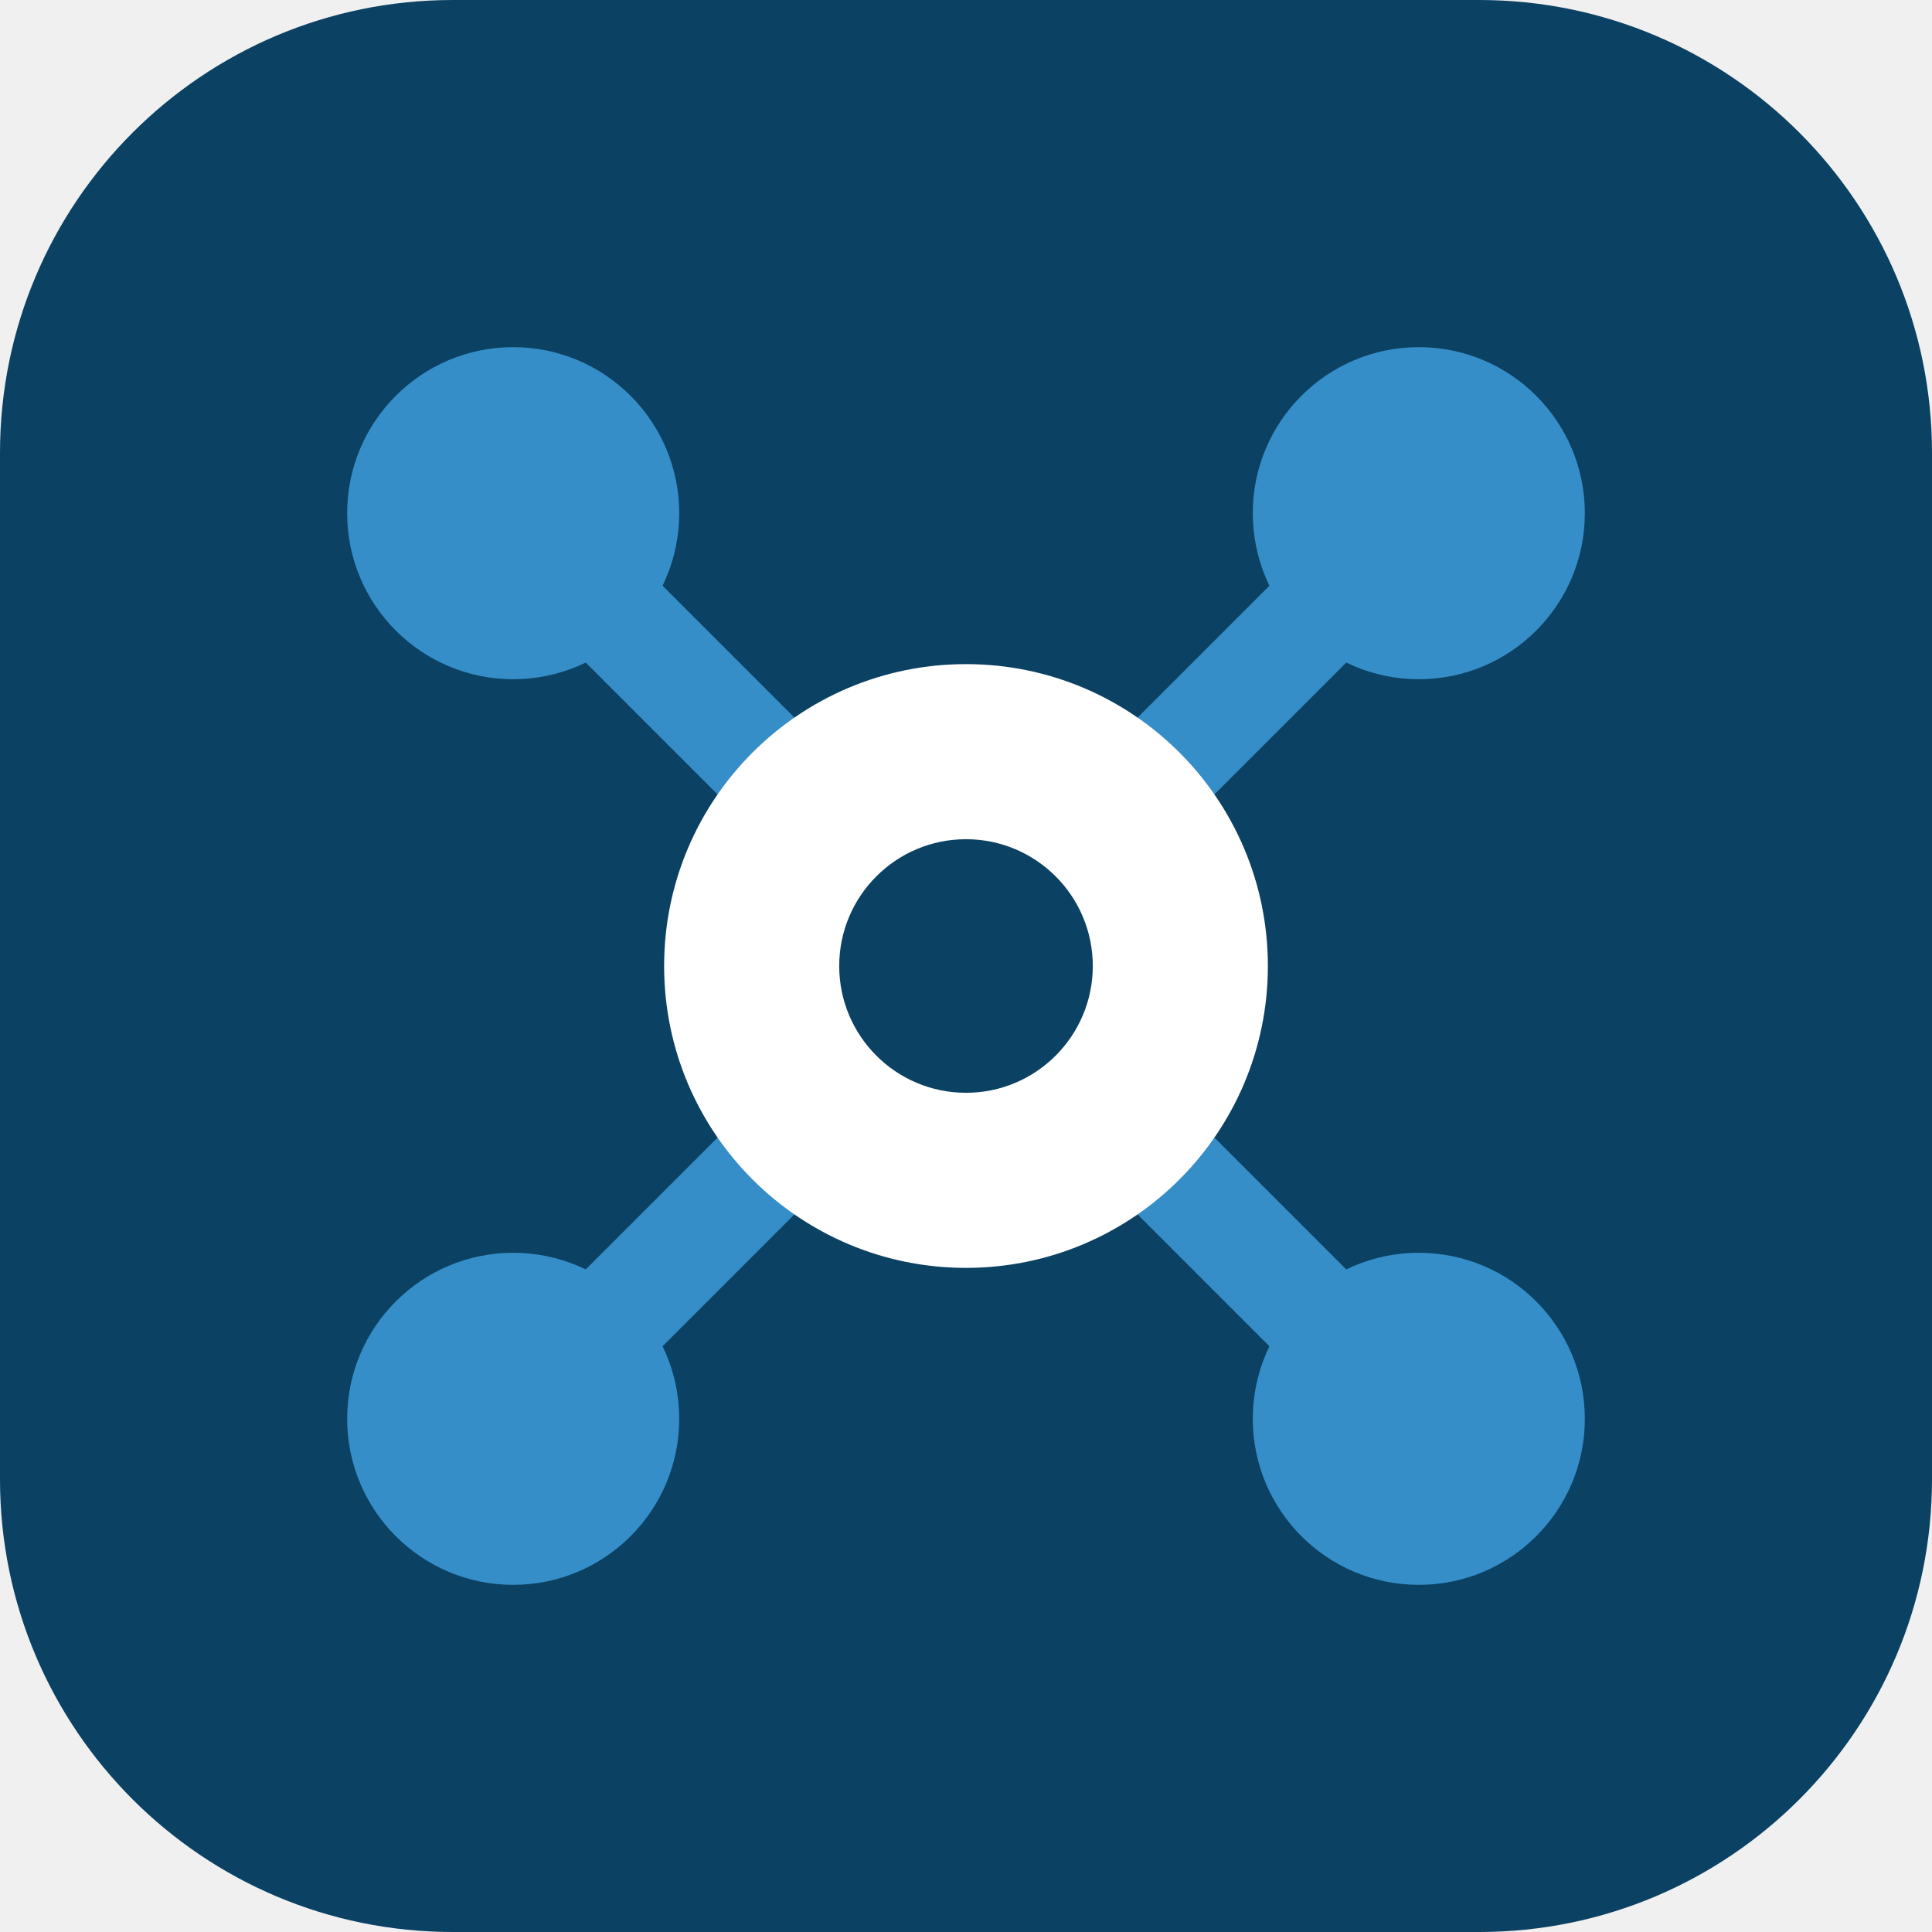
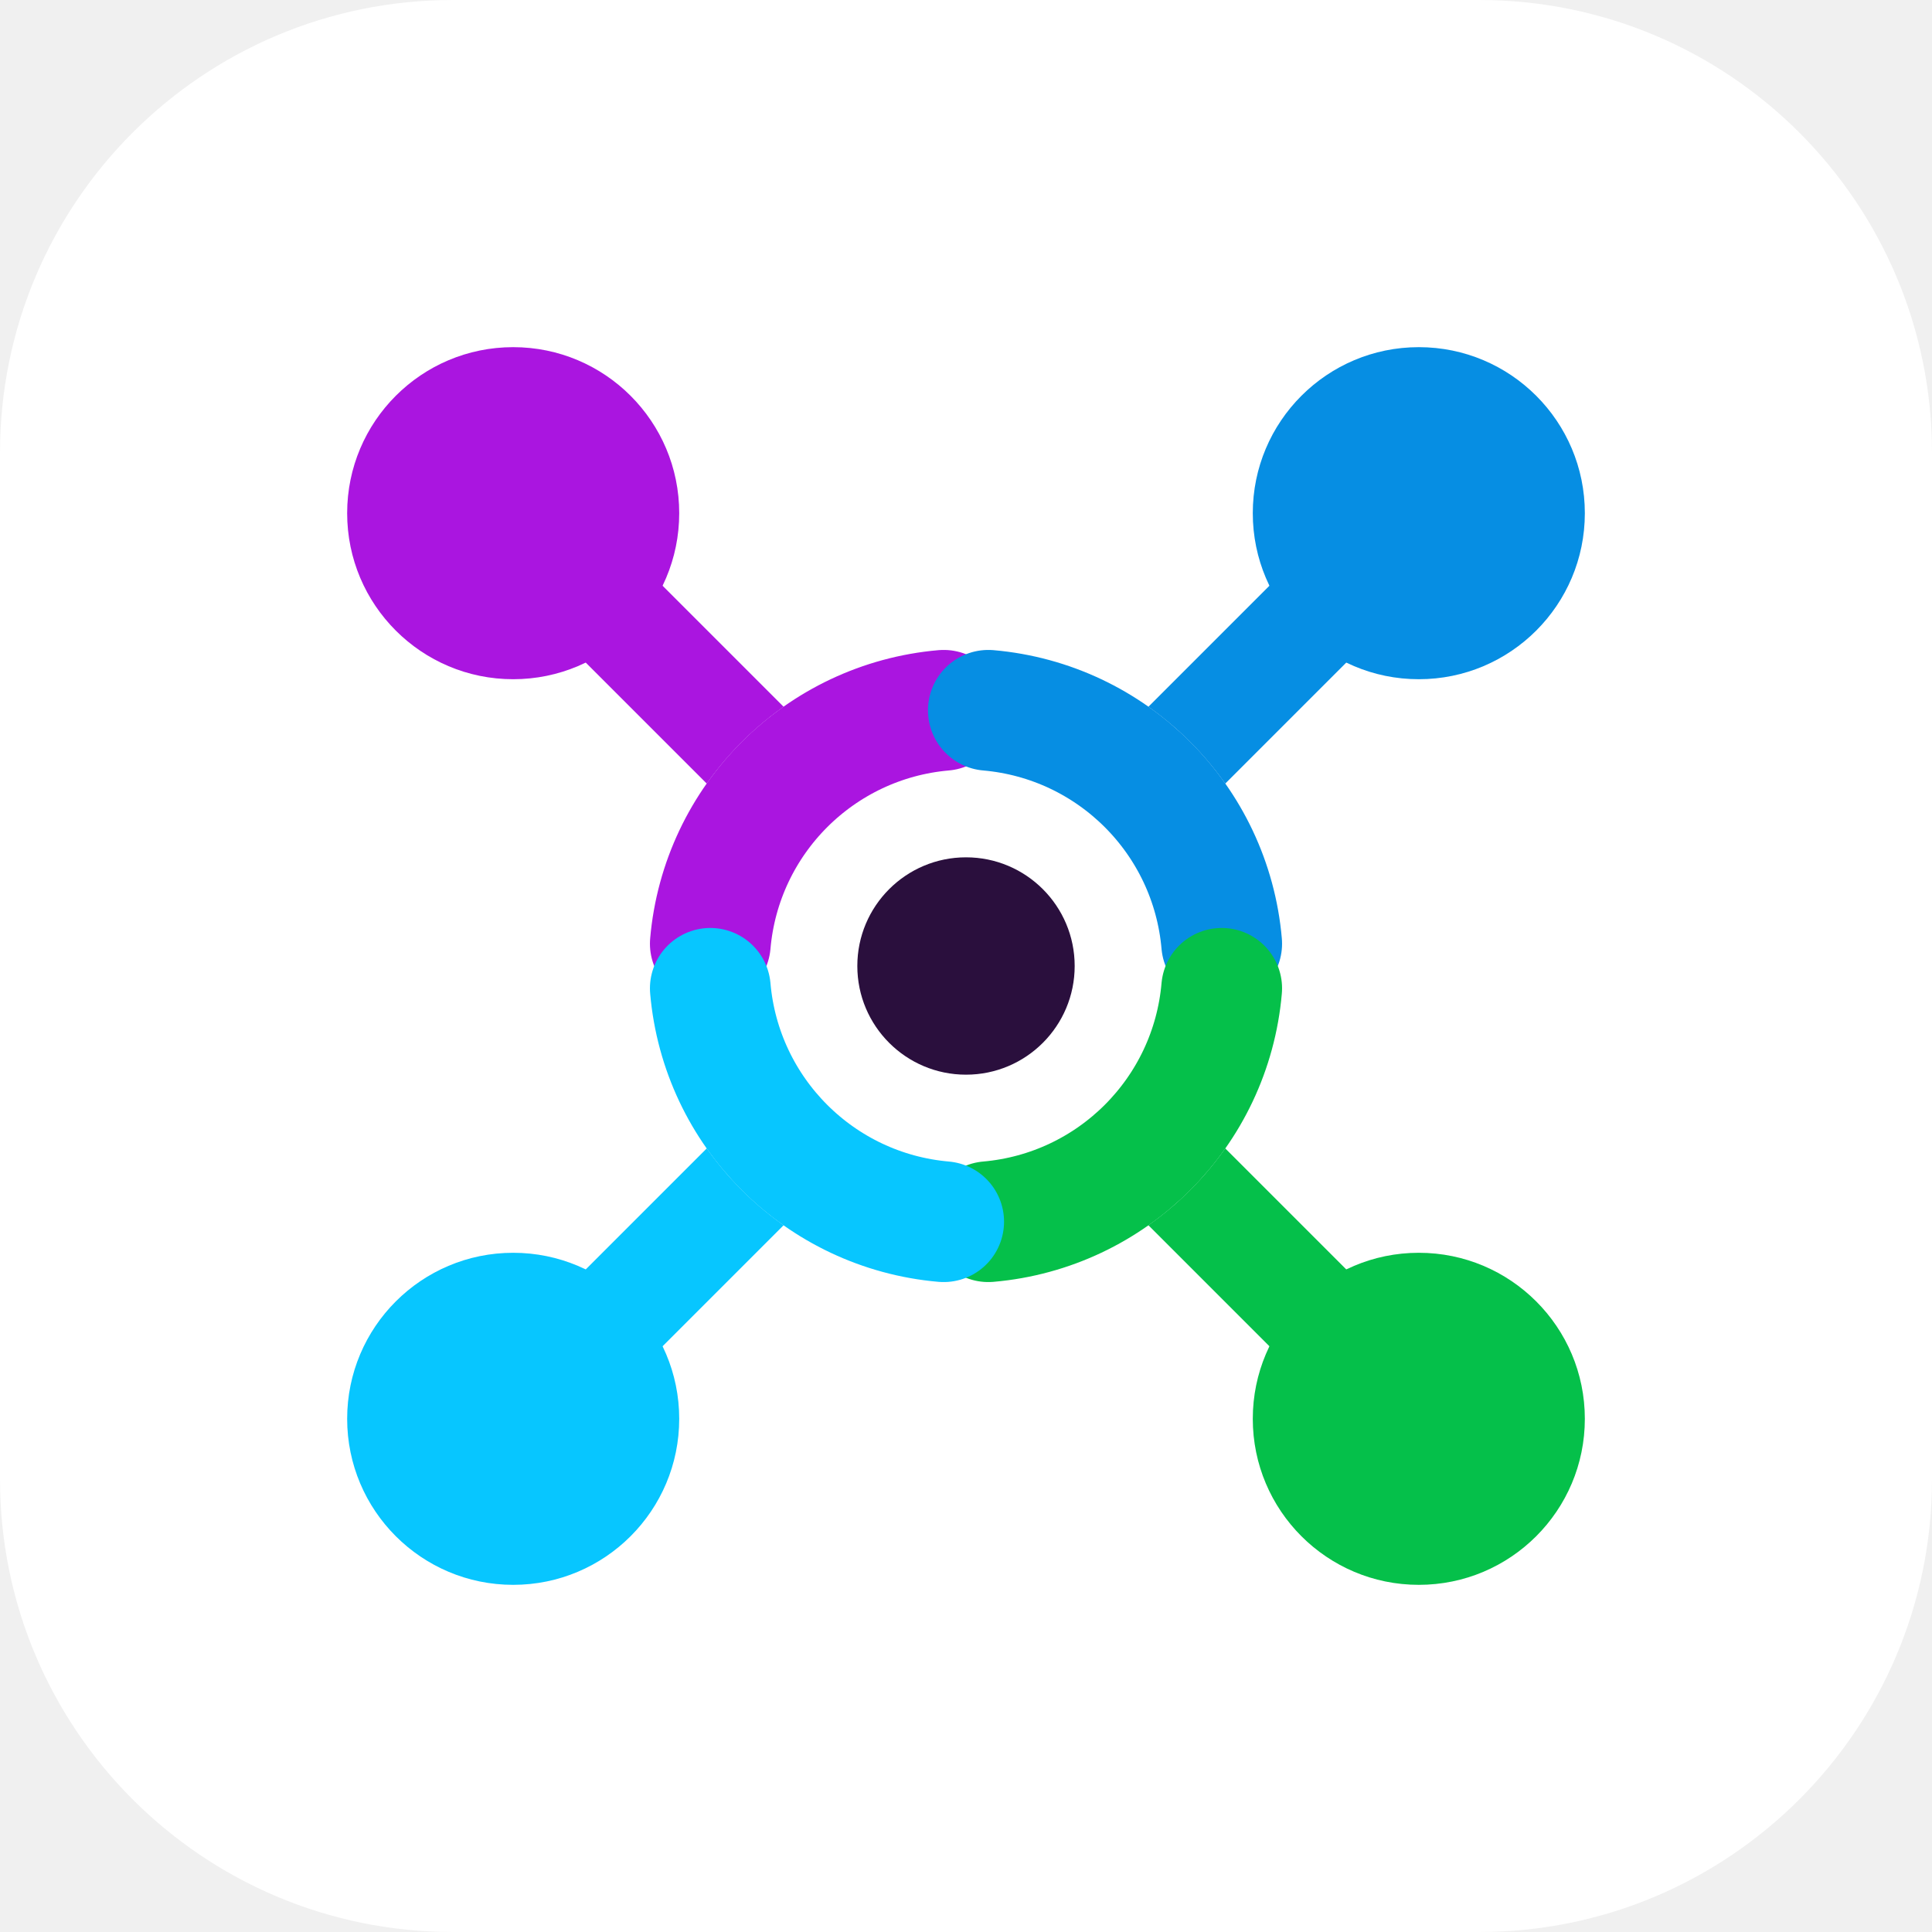
<svg xmlns="http://www.w3.org/2000/svg" viewBox="0 0 64 64" width="64" height="64">
-   <rect width="64" height="64" rx="15" fill="#0B4163" />
-   <g stroke="#358EC8" stroke-width="3.6" stroke-linecap="round">
-     <line x1="32" y1="32" x2="17" y2="17" />
-     <line x1="32" y1="32" x2="47" y2="17" />
-     <line x1="32" y1="32" x2="17" y2="47" />
-     <line x1="32" y1="32" x2="47" y2="47" />
-   </g>
-   <g fill="#358EC8">
-     <circle cx="17" cy="17" r="5.5" />
-     <circle cx="47" cy="17" r="5.5" />
-     <circle cx="17" cy="47" r="5.5" />
-     <circle cx="47" cy="47" r="5.5" />
-   </g>
-   <circle cx="32" cy="32" r="10" fill="#FFFFFF" />
-   <circle cx="32" cy="32" r="4.2" fill="#0B4163" />
+   <rect width="64" height="64" rx="15" fill="#FFFFFF" />
+   <line x1="32" y1="32" x2="17" y2="17" stroke="#AA15E0" stroke-width="3.6" stroke-linecap="round" />
+   <line x1="32" y1="32" x2="47" y2="17" stroke="#068EE3" stroke-width="3.6" stroke-linecap="round" />
+   <line x1="32" y1="32" x2="47" y2="47" stroke="#05C04A" stroke-width="3.6" stroke-linecap="round" />
+   <line x1="32" y1="32" x2="17" y2="47" stroke="#07C6FF" stroke-width="3.6" stroke-linecap="round" />
+   <circle cx="17" cy="17" r="5.5" fill="#AA15E0" />
+   <circle cx="47" cy="17" r="5.5" fill="#068EE3" />
+   <circle cx="47" cy="47" r="5.5" fill="#05C04A" />
+   <circle cx="17" cy="47" r="5.5" fill="#07C6FF" />
+   <circle cx="32" cy="32" r="10.5" fill="#FFFFFF" />
+   <path d="M23.53 31.26 A8.5 8.5 0 0 1 31.26 23.53" fill="none" stroke="#AA15E0" stroke-width="4" stroke-linecap="round" />
+   <path d="M32.74 23.53 A8.5 8.5 0 0 1 40.47 31.26" fill="none" stroke="#068EE3" stroke-width="4" stroke-linecap="round" />
+   <path d="M40.47 32.74 A8.5 8.5 0 0 1 32.74 40.47" fill="none" stroke="#05C04A" stroke-width="4" stroke-linecap="round" />
+   <path d="M31.26 40.47 A8.5 8.5 0 0 1 23.53 32.74" fill="none" stroke="#07C6FF" stroke-width="4" stroke-linecap="round" />
+   <circle cx="32" cy="32" r="3.6" fill="#2A0F3D" />
</svg>
